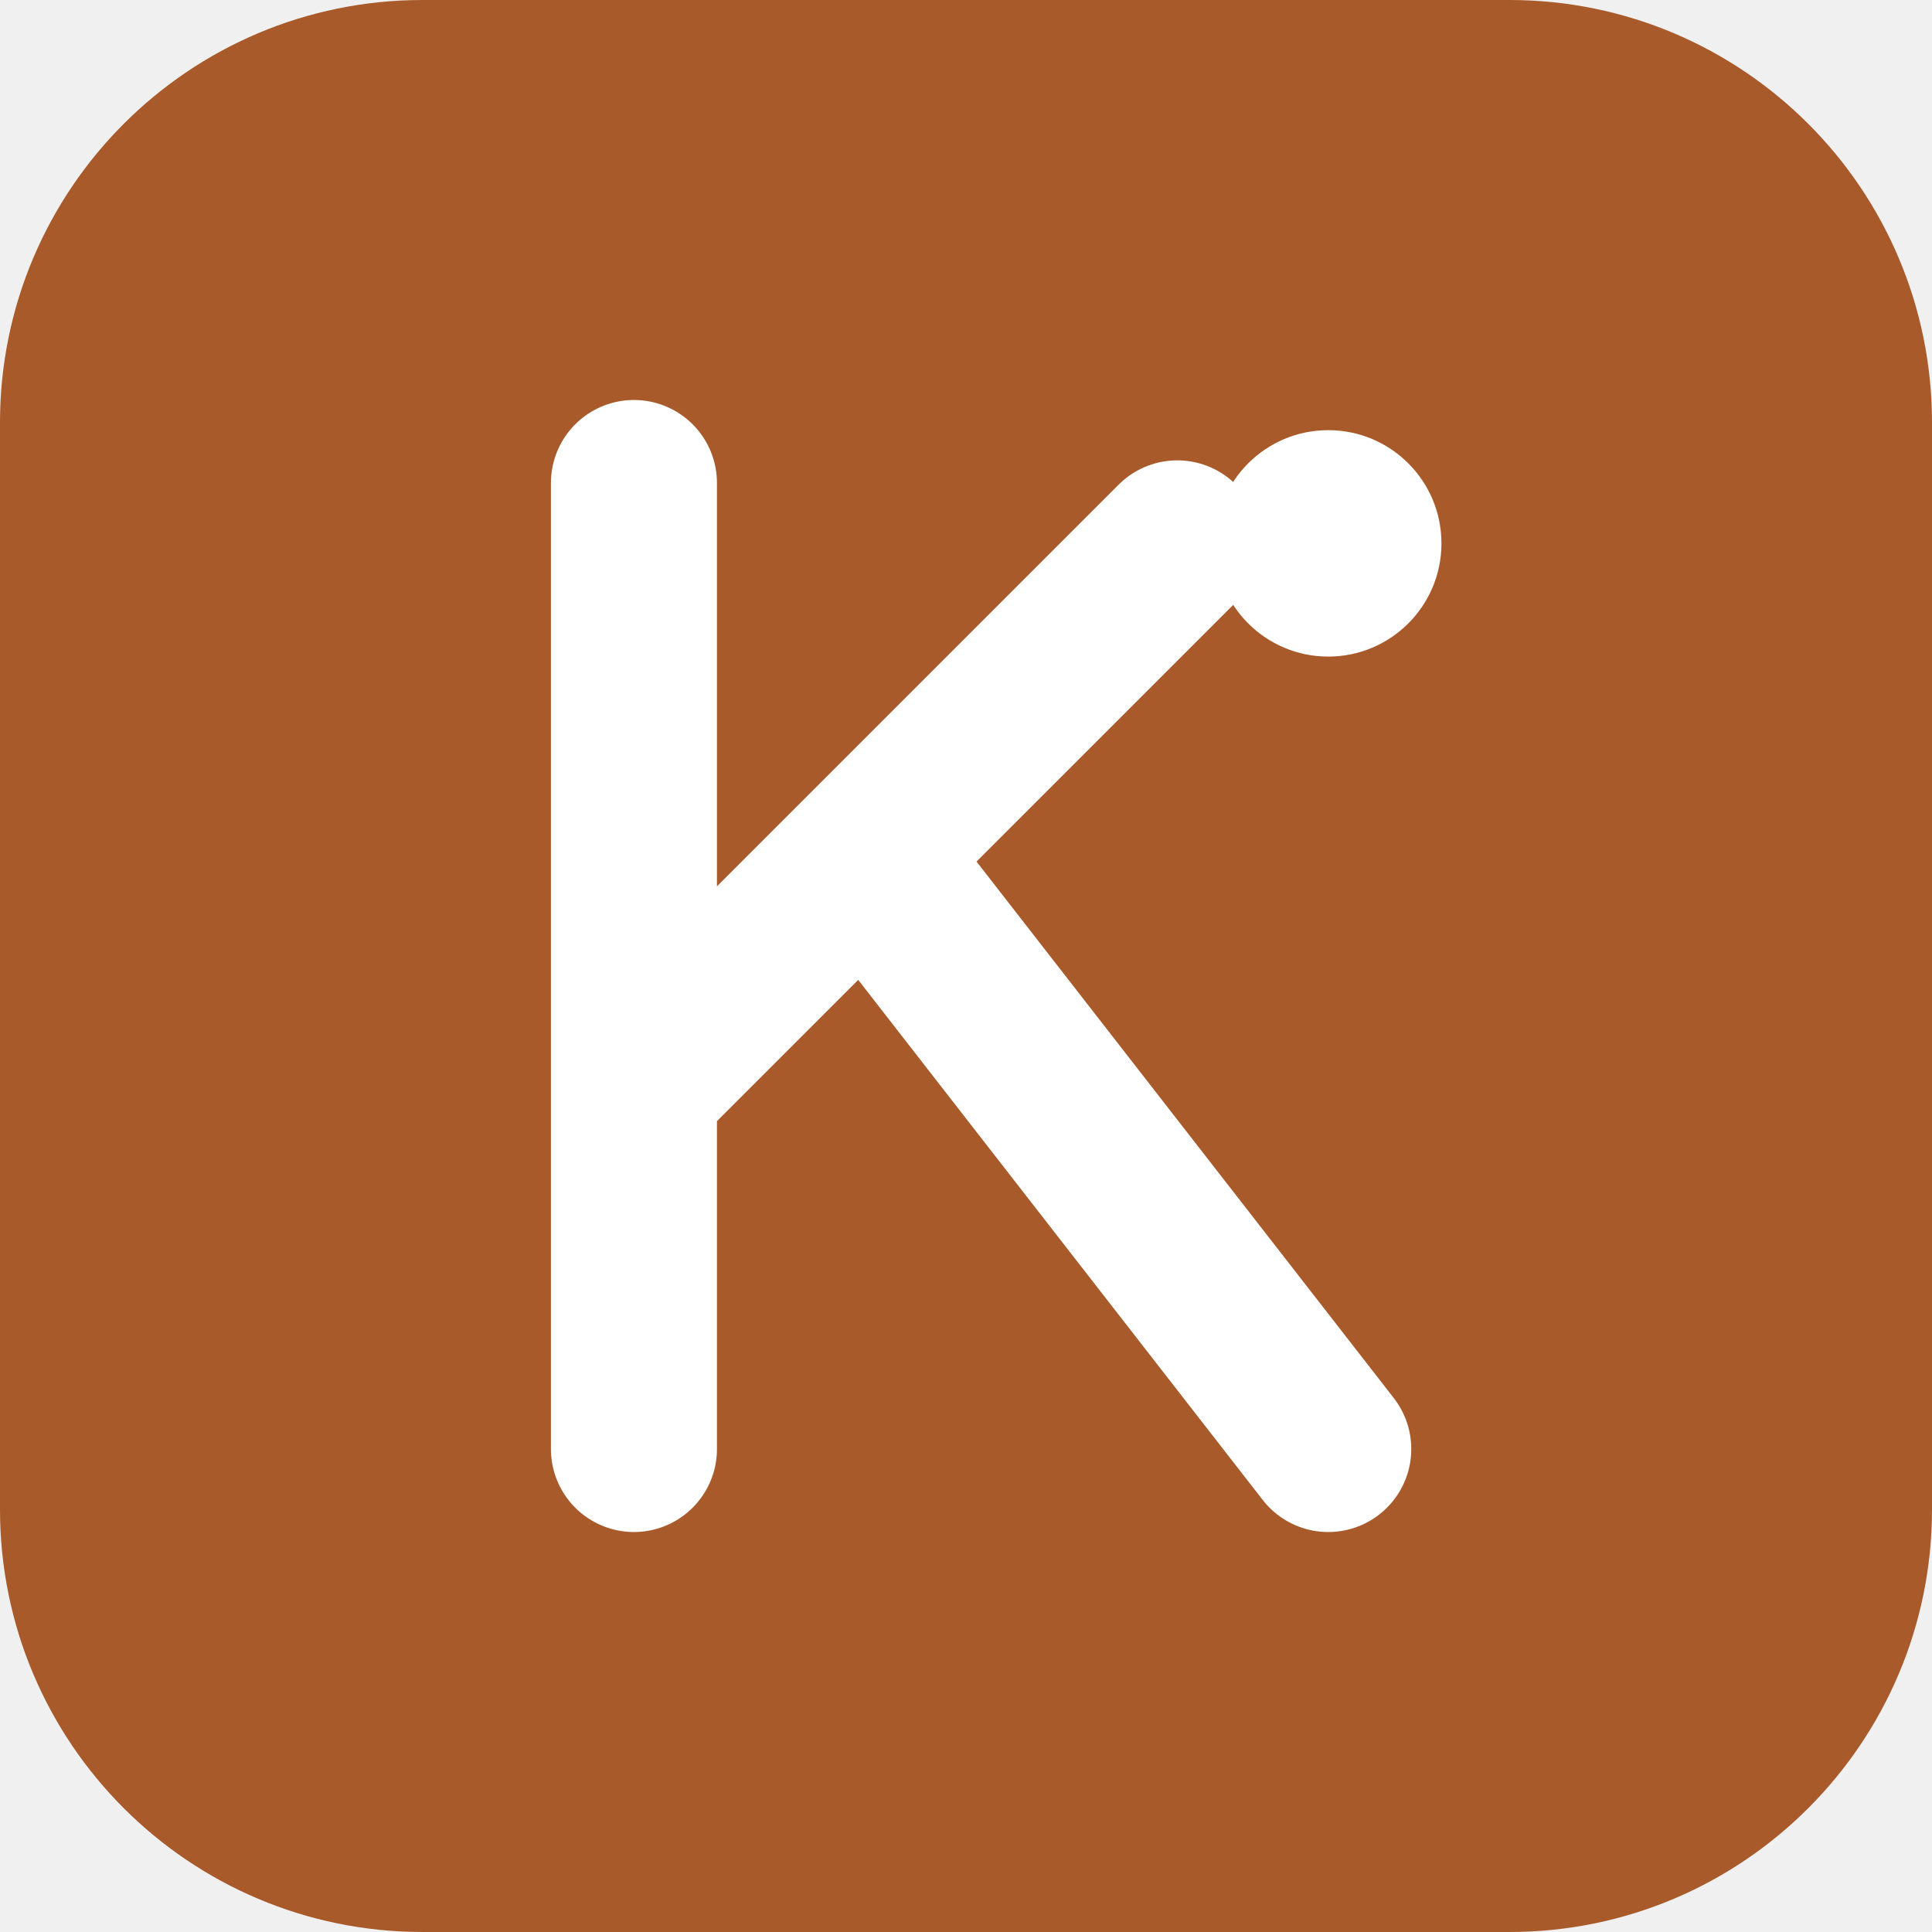
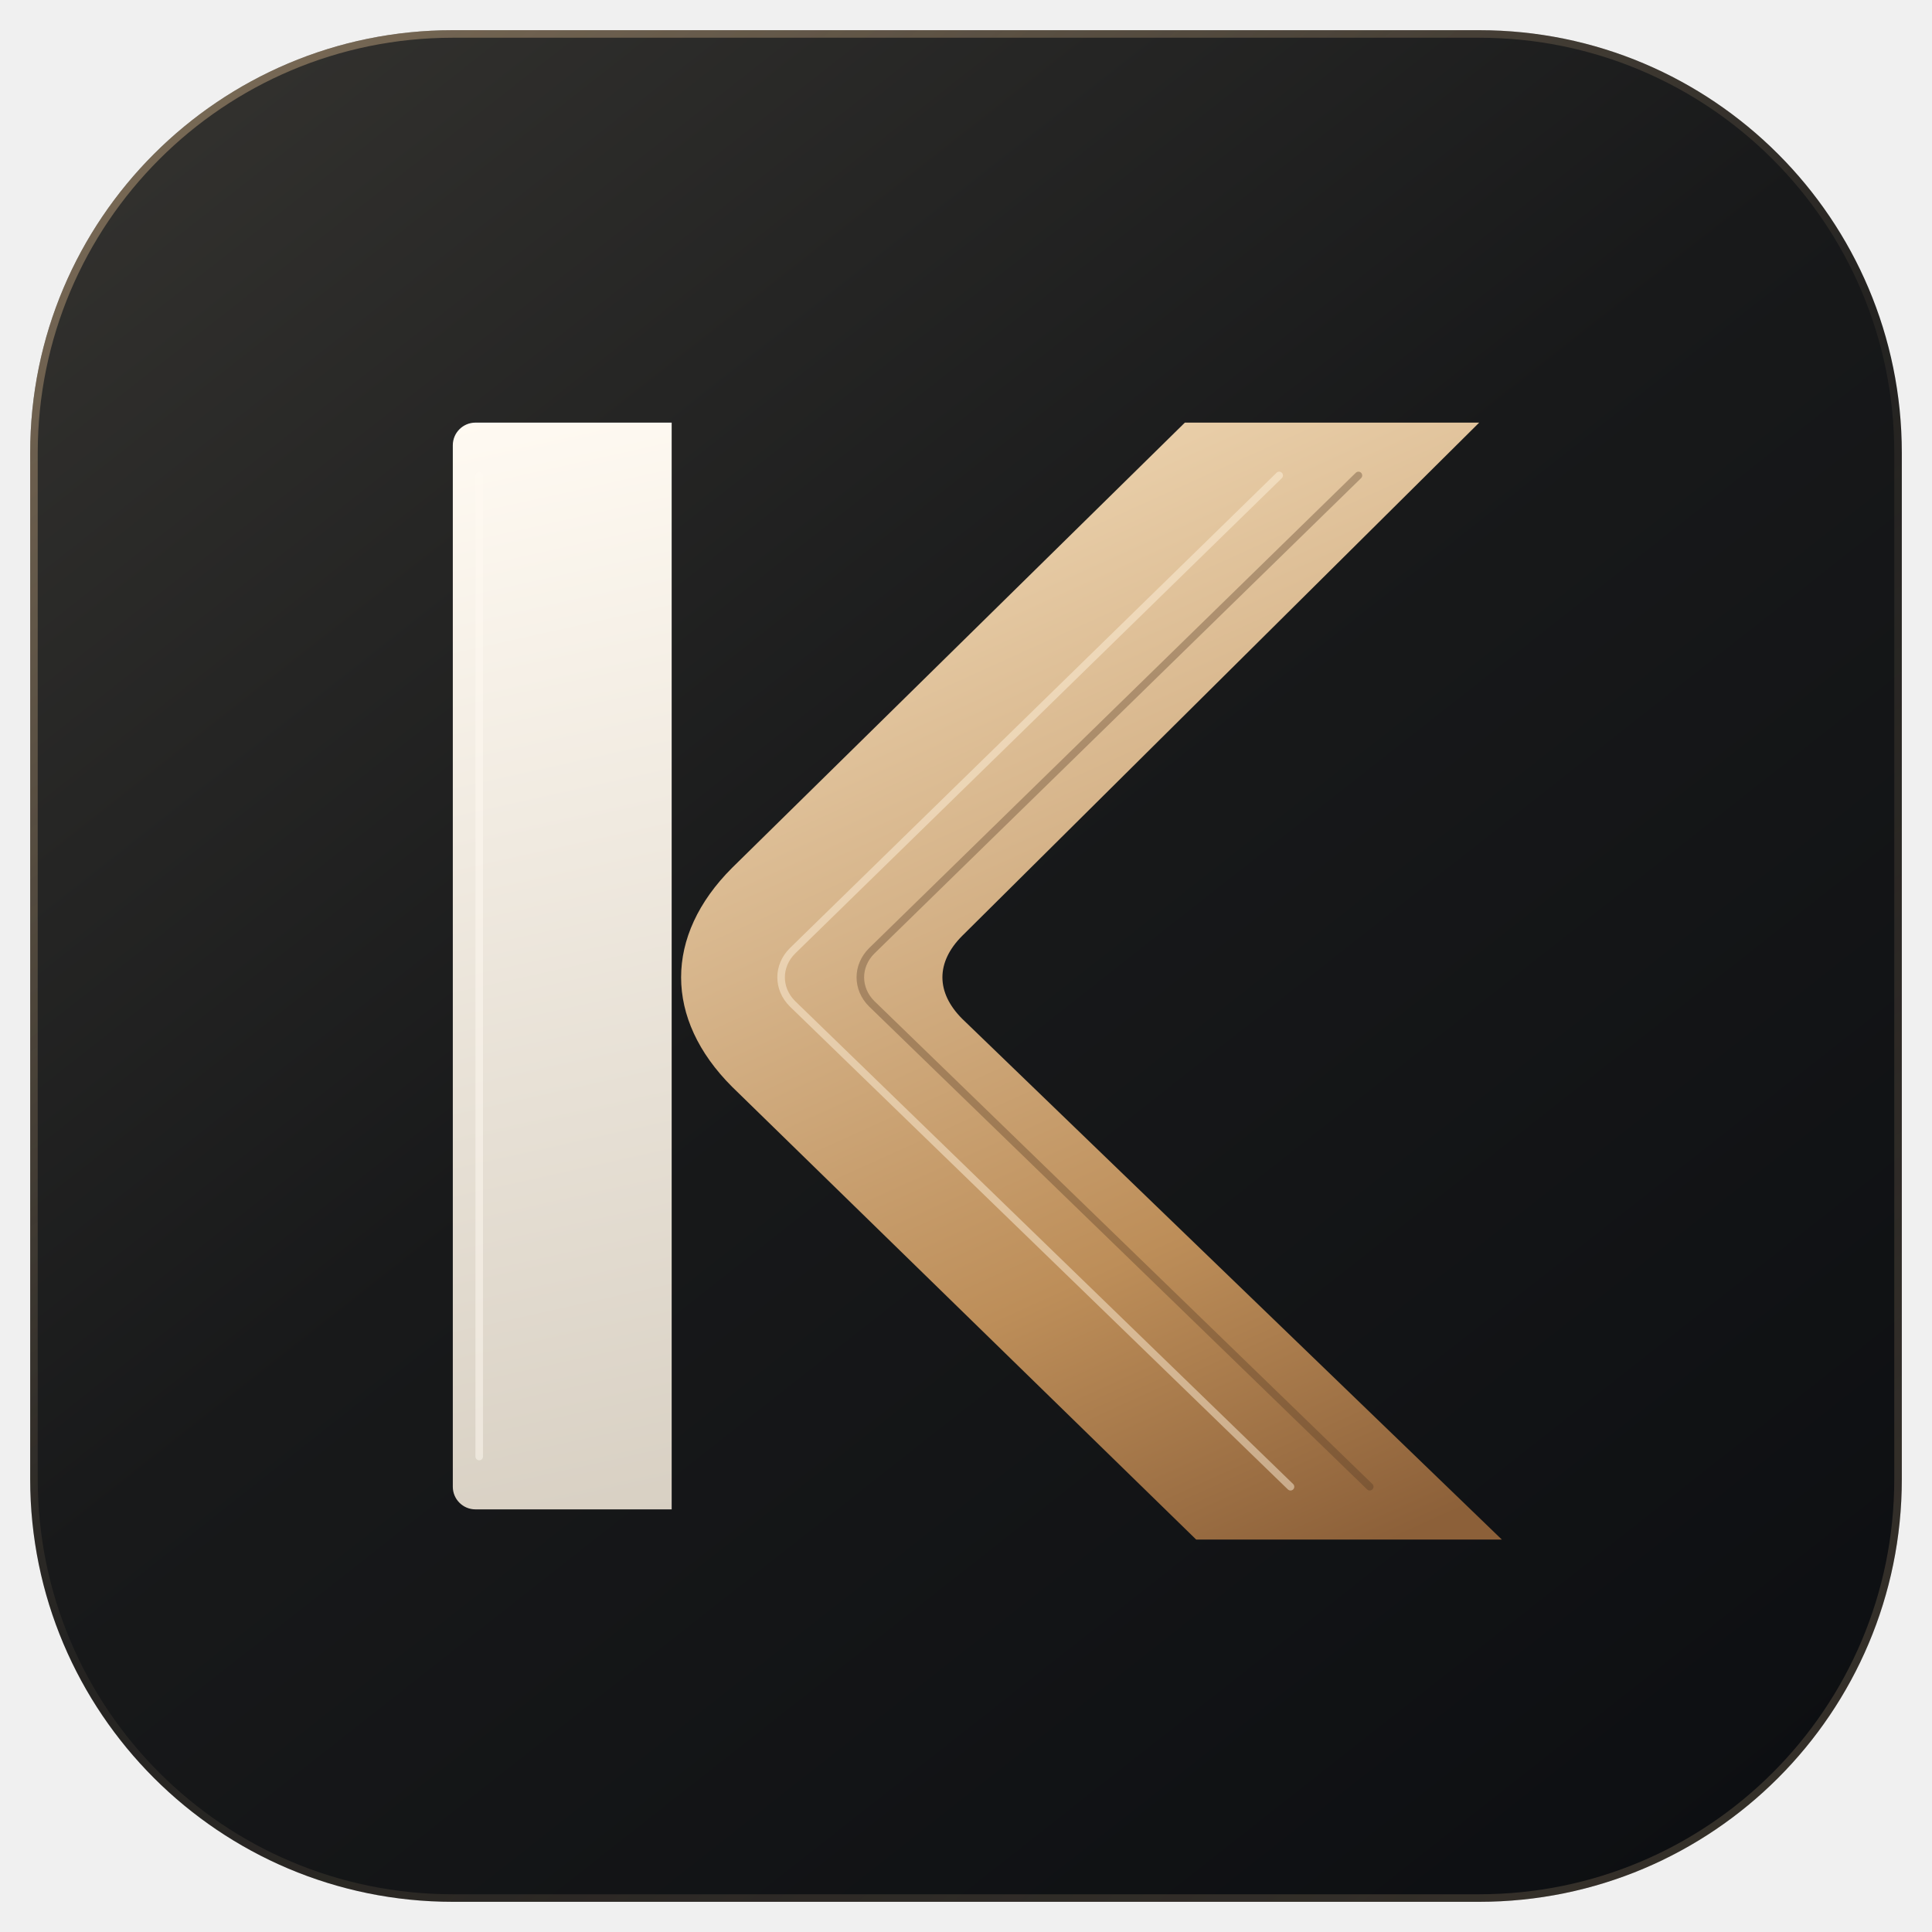
<svg xmlns="http://www.w3.org/2000/svg" viewBox="0 0 512 512">
-   <rect width="512" height="512" rx="112" fill="#a85a2a" />
-   <path d="M168 128v256M168 288l144-144M240 240l112 144" fill="none" stroke="#fff" stroke-width="44" stroke-linecap="round" stroke-linejoin="round" />
-   <circle cx="352" cy="144" r="30" fill="#fff" />
+   <defs>
+     <linearGradient id="body" x1="48" y1="24" x2="432" y2="512" gradientUnits="userSpaceOnUse">
+       <stop stop-color="#32312e" />
+       <stop offset=".46" stop-color="#18191a" />
+       <stop offset="1" stop-color="#0d0f12" />
+     </linearGradient>
+     <linearGradient id="ivory" x1="120" y1="112" x2="184" y2="400" gradientUnits="userSpaceOnUse">
+       <stop stop-color="#fffaf2" />
+       <stop offset="1" stop-color="#d8d0c3" />
+     </linearGradient>
+     <linearGradient id="brass" x1="236" y1="112" x2="370" y2="408" gradientUnits="userSpaceOnUse">
+       <stop stop-color="#f0d8b4" />
+       <stop offset=".36" stop-color="#d6b48a" />
+       <stop offset=".7" stop-color="#bd8e59" />
+       <stop offset="1" stop-color="#8c6039" />
+     </linearGradient>
+     <linearGradient id="rim" x1="80" y1="12" x2="440" y2="500" gradientUnits="userSpaceOnUse">
+       <stop stop-color="#d6b48a" stop-opacity=".42" />
+       <stop offset=".5" stop-color="#d6b48a" stop-opacity=".07" />
+       <stop offset="1" stop-color="#d6b48a" stop-opacity=".2" />
+     </linearGradient>
+   </defs>
+   <rect x="8" y="8" width="496" height="496" rx="112" fill="url(#body)" />
+   <rect x="9" y="9" width="494" height="494" rx="111" fill="none" stroke="url(#rim)" stroke-width="2" />
+   <path d="M126 112h52v288h-52a6 6 0 0 1-6-6V118a6 6 0 0 1 6-6Z" fill="url(#ivory)" />
+   <path d="M314 112h78L255 248c-7 7-7 15 0 22l143 138h-81L194 288c-18-18-18-40 0-58Z" fill="url(#brass)" />
+   <g fill="none" stroke-linecap="round" stroke-linejoin="round">
+     <path d="m339 126-129 126c-4 4-4 10 0 14l132 128" stroke="#fff2dc" stroke-opacity=".48" stroke-width="2" />
+     <path d="m360 126-129 126c-4 4-4 10 0 14l132 128" stroke="#533b26" stroke-opacity=".35" stroke-width="2" />
+     <path d="M127 126v260" stroke="#fffaf2" stroke-opacity=".5" stroke-width="2" />
+   </g>
</svg>
